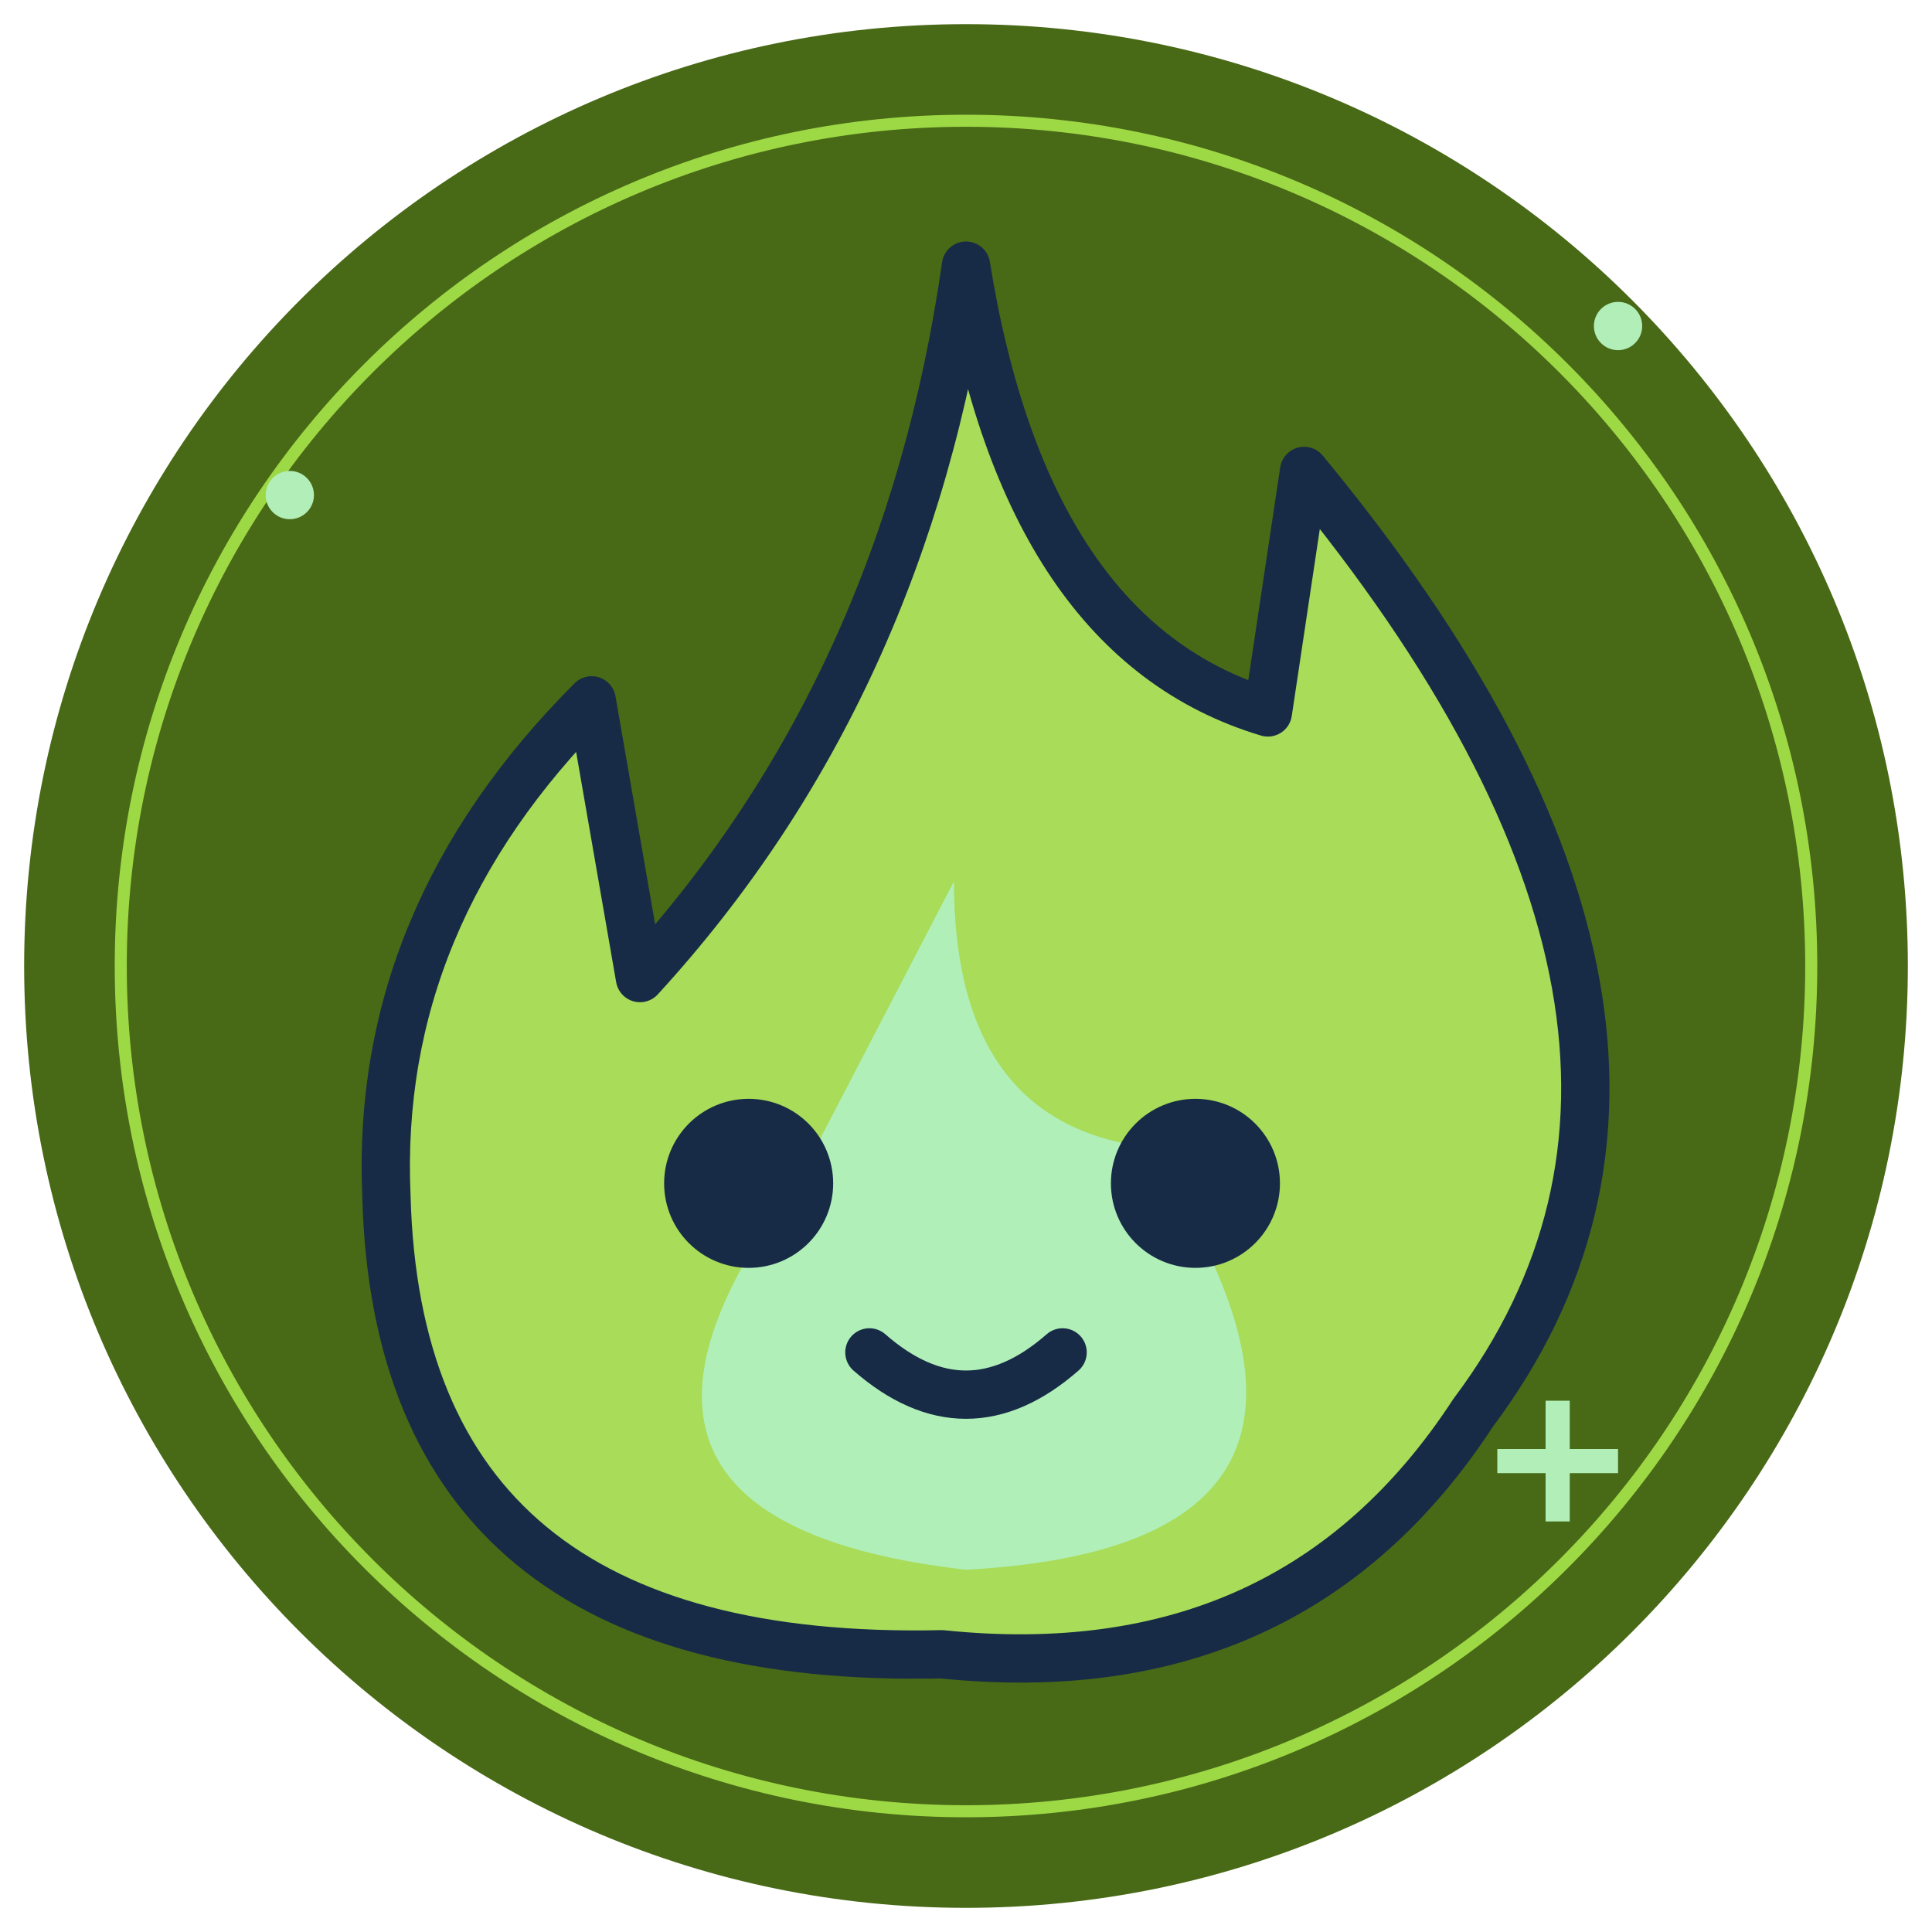
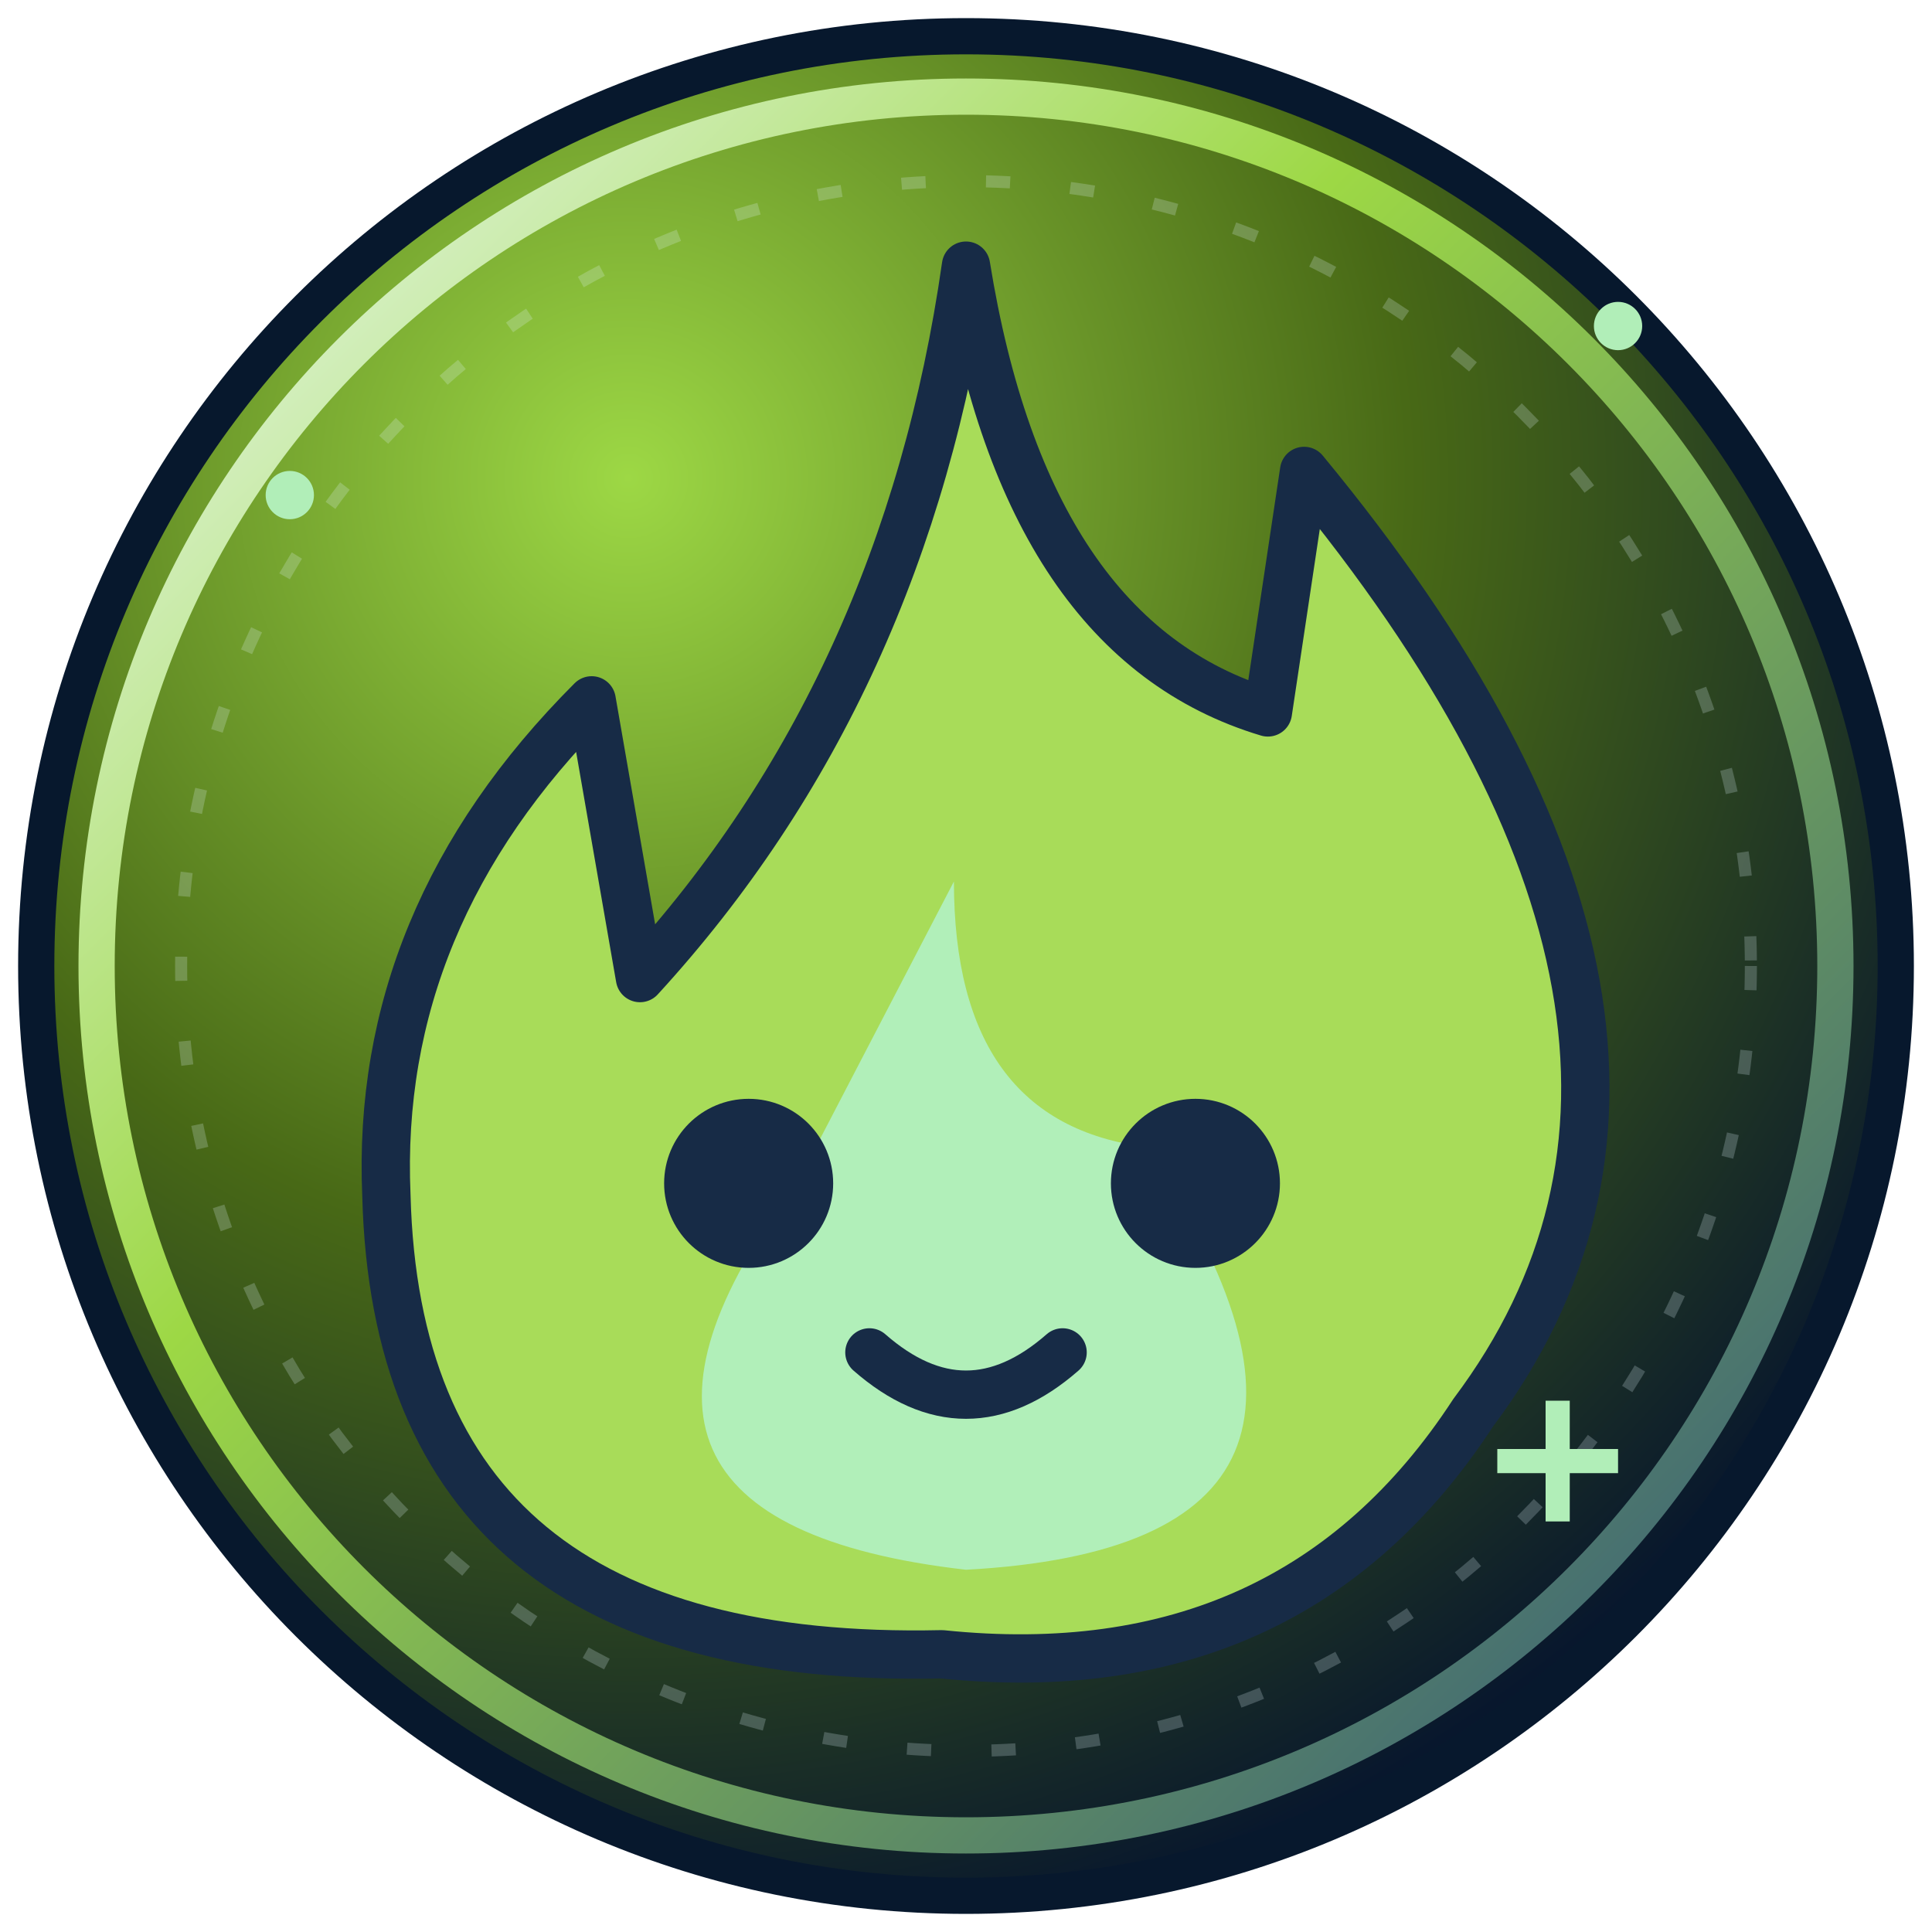
<svg xmlns="http://www.w3.org/2000/svg" width="160" height="160" viewBox="0 0 160 160">
-   <circle cx="80" cy="80" r="78" fill="#486916" />
-   <circle cx="80" cy="80" r="70" fill="#486916" stroke="#9dd845" stroke-width="1" />
+   <defs>
+     <radialGradient id="badge" cx=".32" cy=".24" r=".8">
+       <stop stop-color="#9dd845" />
+       <stop offset=".52" stop-color="#486916" />
+       <stop offset="1" stop-color="#08172d" />
+     </radialGradient>
+     <linearGradient id="rim" x2="1" y2="1">
+       <stop stop-color="#f0fbff" />
+       <stop offset=".38" stop-color="#9dd845" />
+       <stop offset="1" stop-color="#2e527d" />
+     </linearGradient>
+   </defs>
+   <circle cx="80" cy="80" r="77" fill="url(#badge)" stroke="#07182d" stroke-width="3" />
+   <circle cx="80" cy="80" r="72" fill="none" stroke="url(#rim)" stroke-width="3" />
+   <circle cx="80" cy="80" r="65" fill="none" stroke="#e5f5ff" stroke-opacity=".22" stroke-dasharray="2 5" />
  <g fill="#b1eeb8">
    <circle cx="24" cy="41" r="2" />
    <circle cx="134" cy="27" r="2" />
    <path d="M129 116v10m-5-5h10" stroke="#b1eeb8" stroke-width="2" />
  </g>
  <g stroke="#172b46" stroke-width="4" stroke-linecap="round" stroke-linejoin="round">
    <path d="M80 22Q85 53 105 59L108 39Q146 85 122 117Q107 140 78 137Q33 138 32 99Q31 76 49 58L53 81Q75 57 80 22Z" fill="#a8dc59" />
    <path d="M79 73Q79 93 95 95Q117 128 80 130Q45 126 66 98Z" fill="#b1efb9" stroke="none" />
    <circle cx="62" cy="98" r="5" fill="#172b46" />
    <circle cx="99" cy="98" r="5" fill="#172b46" />
    <path d="M72 112Q80 119 88 112" fill="none" />
  </g>
</svg>
